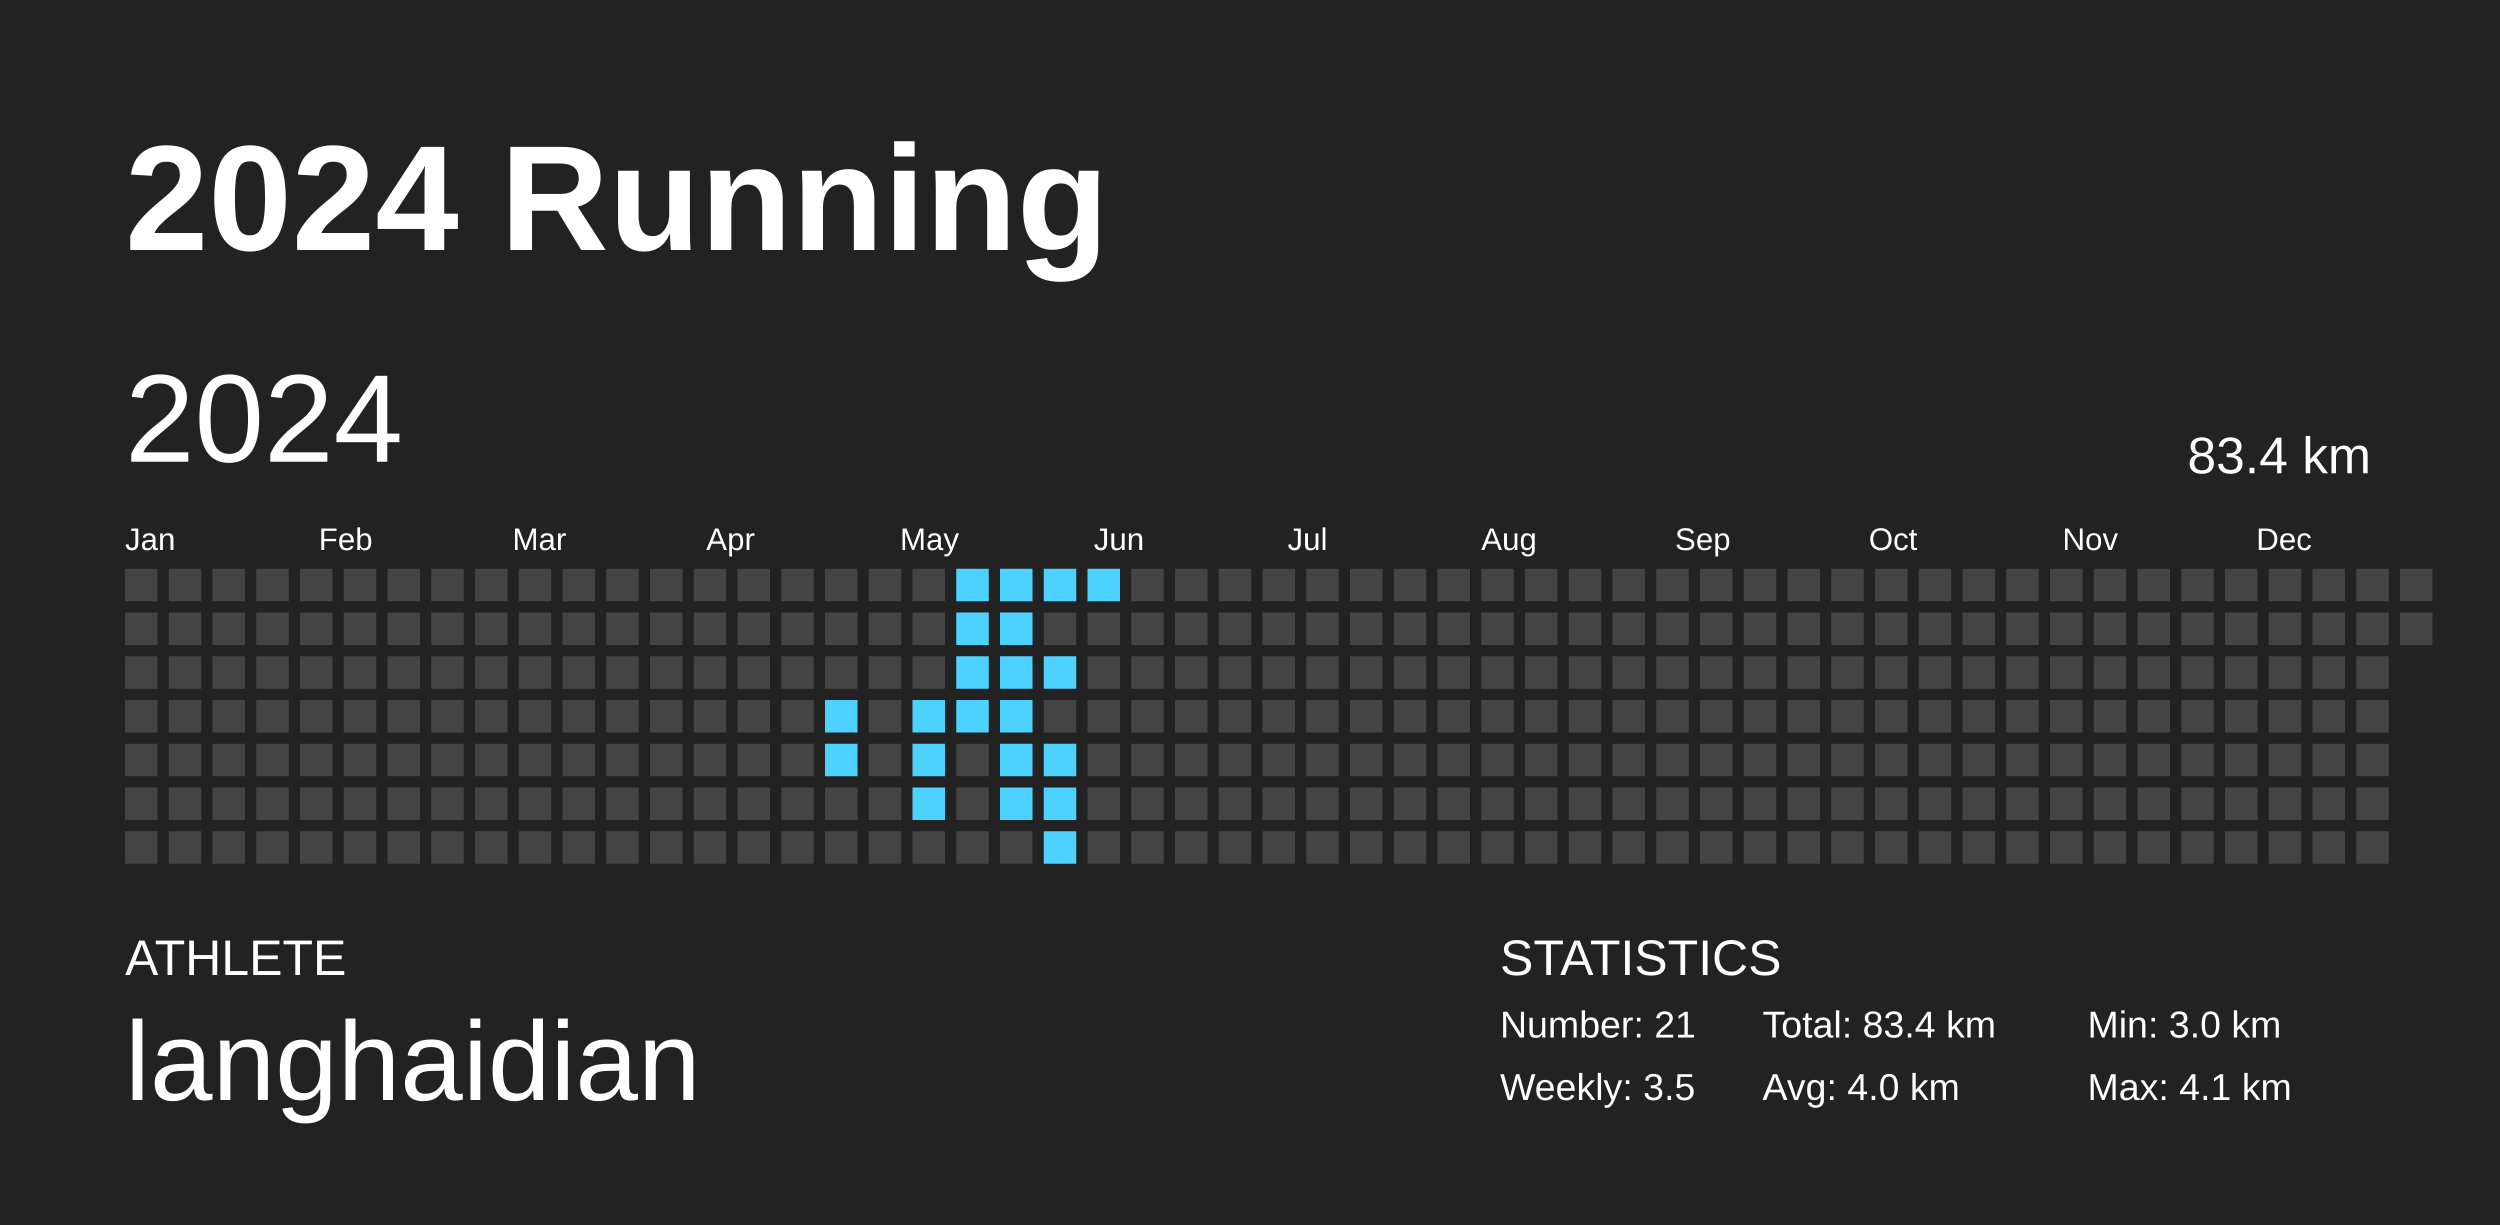
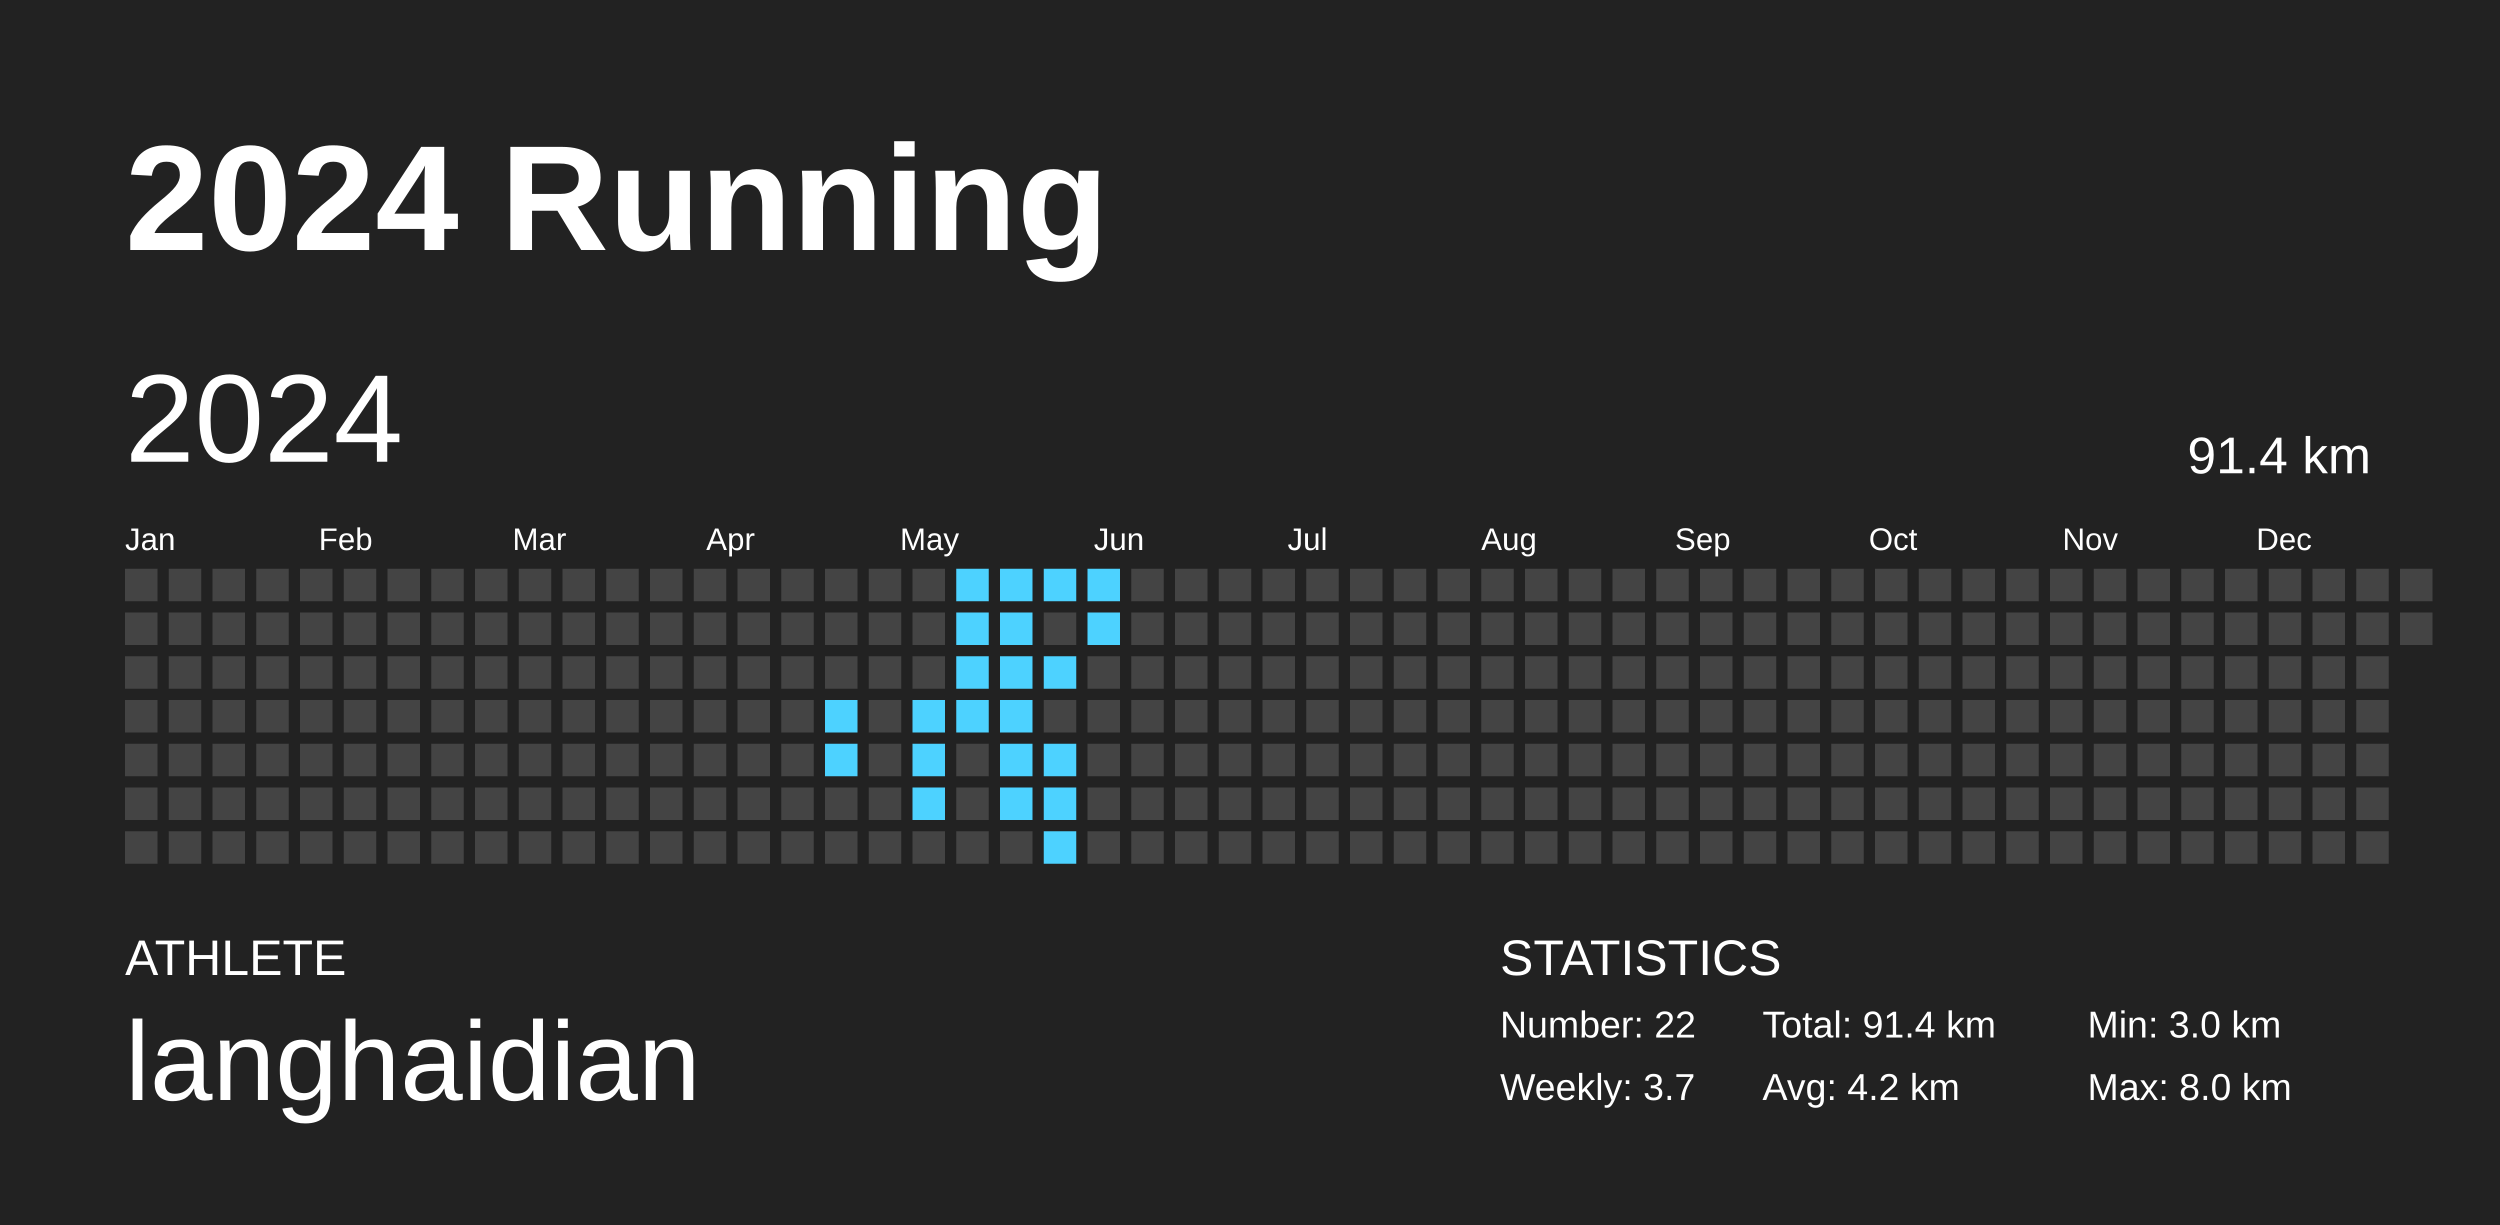
<svg xmlns="http://www.w3.org/2000/svg" baseProfile="full" height="98mm" version="1.1" viewBox="0,0,200,98" width="200mm">
  <defs />
  <rect fill="#222222" height="98" width="200" x="0" y="0" />
  <text fill="#FFFFFF" style="font-size:12px; font-family:Arial; font-weight:bold;" x="10" y="20">2024 Running</text>
  <text fill="#FFFFFF" style="font-size:4px; font-family:Arial" x="10" y="78">ATHLETE</text>
  <text fill="#FFFFFF" style="font-size:9px; font-family:Arial" x="10" y="88">langhaidian</text>
  <text fill="#FFFFFF" style="font-size:4px; font-family:Arial" x="120" y="78">STATISTICS</text>
-   <text fill="#FFFFFF" style="font-size:3px; font-family:Arial" x="120" y="83">Number: 21</text>
-   <text fill="#FFFFFF" style="font-size:3px; font-family:Arial" x="120" y="88">Weekly: 3.5</text>
-   <text fill="#FFFFFF" style="font-size:3px; font-family:Arial" x="141" y="83">Total: 83.4 km</text>
-   <text fill="#FFFFFF" style="font-size:3px; font-family:Arial" x="141" y="88">Avg: 4.0 km</text>
+   <text fill="#FFFFFF" style="font-size:3px; font-family:Arial" x="120" y="83">Number: 22</text>
+   <text fill="#FFFFFF" style="font-size:3px; font-family:Arial" x="120" y="88">Weekly: 3.7</text>
+   <text fill="#FFFFFF" style="font-size:3px; font-family:Arial" x="141" y="83">Total: 91.4 km</text>
+   <text fill="#FFFFFF" style="font-size:3px; font-family:Arial" x="141" y="88">Avg: 4.2 km</text>
  <text fill="#FFFFFF" style="font-size:3px; font-family:Arial" x="167" y="83">Min: 3.0 km</text>
-   <text fill="#FFFFFF" style="font-size:3px; font-family:Arial" x="167" y="88">Max: 4.1 km</text>
+   <text fill="#FFFFFF" style="font-size:3px; font-family:Arial" x="167" y="88">Max: 8.0 km</text>
  <text dominant-baseline="hanging" fill="#FFFFFF" style="font-size:10.0px; font-family:Arial;" x="10" y="30">2024</text>
-   <text dominant-baseline="hanging" fill="#FFFFFF" style="font-size:4.125px; font-family:Arial;" x="175" y="35">83.4 km</text>
+   <text dominant-baseline="hanging" fill="#FFFFFF" style="font-size:4.125px; font-family:Arial;" x="175" y="35">91.4 km</text>
  <text fill="#FFFFFF" style="font-size:2.5px; font-family:Arial" x="10.0" y="44">Jan</text>
  <text fill="#FFFFFF" style="font-size:2.5px; font-family:Arial" x="25.5" y="44">Feb</text>
  <text fill="#FFFFFF" style="font-size:2.5px; font-family:Arial" x="41.0" y="44">Mar</text>
  <text fill="#FFFFFF" style="font-size:2.5px; font-family:Arial" x="56.5" y="44">Apr</text>
  <text fill="#FFFFFF" style="font-size:2.5px; font-family:Arial" x="72.0" y="44">May</text>
  <text fill="#FFFFFF" style="font-size:2.5px; font-family:Arial" x="87.5" y="44">Jun</text>
  <text fill="#FFFFFF" style="font-size:2.5px; font-family:Arial" x="103.0" y="44">Jul</text>
  <text fill="#FFFFFF" style="font-size:2.5px; font-family:Arial" x="118.5" y="44">Aug</text>
  <text fill="#FFFFFF" style="font-size:2.5px; font-family:Arial" x="134.0" y="44">Sep</text>
  <text fill="#FFFFFF" style="font-size:2.5px; font-family:Arial" x="149.5" y="44">Oct</text>
  <text fill="#FFFFFF" style="font-size:2.5px; font-family:Arial" x="165.0" y="44">Nov</text>
  <text fill="#FFFFFF" style="font-size:2.5px; font-family:Arial" x="180.5" y="44">Dec</text>
  <rect fill="#444444" height="2.6" width="2.6" x="10.0" y="45.5" />
  <rect fill="#444444" height="2.6" width="2.6" x="10.0" y="49.0" />
  <rect fill="#444444" height="2.6" width="2.6" x="10.0" y="52.5" />
  <rect fill="#444444" height="2.6" width="2.6" x="10.0" y="56.0" />
  <rect fill="#444444" height="2.6" width="2.6" x="10.0" y="59.5" />
  <rect fill="#444444" height="2.6" width="2.6" x="10.0" y="63.0" />
  <rect fill="#444444" height="2.6" width="2.6" x="10.0" y="66.5" />
  <rect fill="#444444" height="2.6" width="2.6" x="13.5" y="45.5" />
  <rect fill="#444444" height="2.6" width="2.6" x="13.5" y="49.0" />
  <rect fill="#444444" height="2.6" width="2.6" x="13.5" y="52.5" />
  <rect fill="#444444" height="2.6" width="2.6" x="13.5" y="56.0" />
  <rect fill="#444444" height="2.6" width="2.6" x="13.5" y="59.5" />
  <rect fill="#444444" height="2.6" width="2.6" x="13.5" y="63.0" />
  <rect fill="#444444" height="2.6" width="2.6" x="13.5" y="66.5" />
  <rect fill="#444444" height="2.6" width="2.6" x="17.0" y="45.5" />
  <rect fill="#444444" height="2.6" width="2.6" x="17.0" y="49.0" />
  <rect fill="#444444" height="2.6" width="2.6" x="17.0" y="52.5" />
  <rect fill="#444444" height="2.6" width="2.6" x="17.0" y="56.0" />
  <rect fill="#444444" height="2.6" width="2.6" x="17.0" y="59.5" />
  <rect fill="#444444" height="2.6" width="2.6" x="17.0" y="63.0" />
  <rect fill="#444444" height="2.6" width="2.6" x="17.0" y="66.5" />
  <rect fill="#444444" height="2.6" width="2.6" x="20.5" y="45.5" />
  <rect fill="#444444" height="2.6" width="2.6" x="20.5" y="49.0" />
  <rect fill="#444444" height="2.6" width="2.6" x="20.5" y="52.5" />
  <rect fill="#444444" height="2.6" width="2.6" x="20.5" y="56.0" />
  <rect fill="#444444" height="2.6" width="2.6" x="20.5" y="59.5" />
  <rect fill="#444444" height="2.6" width="2.6" x="20.5" y="63.0" />
  <rect fill="#444444" height="2.6" width="2.6" x="20.5" y="66.5" />
  <rect fill="#444444" height="2.6" width="2.6" x="24.0" y="45.5" />
  <rect fill="#444444" height="2.6" width="2.6" x="24.0" y="49.0" />
  <rect fill="#444444" height="2.6" width="2.6" x="24.0" y="52.5" />
  <rect fill="#444444" height="2.6" width="2.6" x="24.0" y="56.0" />
  <rect fill="#444444" height="2.6" width="2.6" x="24.0" y="59.5" />
  <rect fill="#444444" height="2.6" width="2.6" x="24.0" y="63.0" />
  <rect fill="#444444" height="2.6" width="2.6" x="24.0" y="66.5" />
  <rect fill="#444444" height="2.6" width="2.6" x="27.5" y="45.5" />
  <rect fill="#444444" height="2.6" width="2.6" x="27.5" y="49.0" />
  <rect fill="#444444" height="2.6" width="2.6" x="27.5" y="52.5" />
  <rect fill="#444444" height="2.6" width="2.6" x="27.5" y="56.0" />
  <rect fill="#444444" height="2.6" width="2.6" x="27.5" y="59.5" />
  <rect fill="#444444" height="2.6" width="2.6" x="27.5" y="63.0" />
  <rect fill="#444444" height="2.6" width="2.6" x="27.5" y="66.5" />
  <rect fill="#444444" height="2.6" width="2.6" x="31.0" y="45.5" />
  <rect fill="#444444" height="2.6" width="2.6" x="31.0" y="49.0" />
  <rect fill="#444444" height="2.6" width="2.6" x="31.0" y="52.5" />
  <rect fill="#444444" height="2.6" width="2.6" x="31.0" y="56.0" />
  <rect fill="#444444" height="2.6" width="2.6" x="31.0" y="59.5" />
  <rect fill="#444444" height="2.6" width="2.6" x="31.0" y="63.0" />
  <rect fill="#444444" height="2.6" width="2.6" x="31.0" y="66.5" />
  <rect fill="#444444" height="2.6" width="2.6" x="34.5" y="45.5" />
  <rect fill="#444444" height="2.6" width="2.6" x="34.5" y="49.0" />
  <rect fill="#444444" height="2.6" width="2.6" x="34.5" y="52.5" />
  <rect fill="#444444" height="2.6" width="2.6" x="34.5" y="56.0" />
  <rect fill="#444444" height="2.6" width="2.6" x="34.5" y="59.5" />
  <rect fill="#444444" height="2.6" width="2.6" x="34.5" y="63.0" />
  <rect fill="#444444" height="2.6" width="2.6" x="34.5" y="66.5" />
  <rect fill="#444444" height="2.6" width="2.6" x="38.0" y="45.5" />
  <rect fill="#444444" height="2.6" width="2.6" x="38.0" y="49.0" />
  <rect fill="#444444" height="2.6" width="2.6" x="38.0" y="52.5" />
  <rect fill="#444444" height="2.6" width="2.6" x="38.0" y="56.0" />
  <rect fill="#444444" height="2.6" width="2.6" x="38.0" y="59.5" />
  <rect fill="#444444" height="2.6" width="2.6" x="38.0" y="63.0" />
  <rect fill="#444444" height="2.6" width="2.6" x="38.0" y="66.5" />
  <rect fill="#444444" height="2.6" width="2.6" x="41.5" y="45.5" />
  <rect fill="#444444" height="2.6" width="2.6" x="41.5" y="49.0" />
  <rect fill="#444444" height="2.6" width="2.6" x="41.5" y="52.5" />
  <rect fill="#444444" height="2.6" width="2.6" x="41.5" y="56.0" />
  <rect fill="#444444" height="2.6" width="2.6" x="41.5" y="59.5" />
  <rect fill="#444444" height="2.6" width="2.6" x="41.5" y="63.0" />
  <rect fill="#444444" height="2.6" width="2.6" x="41.5" y="66.5" />
  <rect fill="#444444" height="2.6" width="2.6" x="45.0" y="45.5" />
  <rect fill="#444444" height="2.6" width="2.6" x="45.0" y="49.0" />
  <rect fill="#444444" height="2.6" width="2.6" x="45.0" y="52.5" />
  <rect fill="#444444" height="2.6" width="2.6" x="45.0" y="56.0" />
  <rect fill="#444444" height="2.6" width="2.6" x="45.0" y="59.5" />
  <rect fill="#444444" height="2.6" width="2.6" x="45.0" y="63.0" />
  <rect fill="#444444" height="2.6" width="2.6" x="45.0" y="66.5" />
  <rect fill="#444444" height="2.6" width="2.6" x="48.5" y="45.5" />
  <rect fill="#444444" height="2.6" width="2.6" x="48.5" y="49.0" />
  <rect fill="#444444" height="2.6" width="2.6" x="48.5" y="52.5" />
  <rect fill="#444444" height="2.6" width="2.6" x="48.5" y="56.0" />
  <rect fill="#444444" height="2.6" width="2.6" x="48.5" y="59.5" />
  <rect fill="#444444" height="2.6" width="2.6" x="48.5" y="63.0" />
  <rect fill="#444444" height="2.6" width="2.6" x="48.5" y="66.5" />
  <rect fill="#444444" height="2.6" width="2.6" x="52.0" y="45.5" />
  <rect fill="#444444" height="2.6" width="2.6" x="52.0" y="49.0" />
  <rect fill="#444444" height="2.6" width="2.6" x="52.0" y="52.5" />
  <rect fill="#444444" height="2.6" width="2.6" x="52.0" y="56.0" />
  <rect fill="#444444" height="2.6" width="2.6" x="52.0" y="59.5" />
  <rect fill="#444444" height="2.6" width="2.6" x="52.0" y="63.0" />
  <rect fill="#444444" height="2.6" width="2.6" x="52.0" y="66.5" />
  <rect fill="#444444" height="2.6" width="2.6" x="55.5" y="45.5" />
  <rect fill="#444444" height="2.6" width="2.6" x="55.5" y="49.0" />
  <rect fill="#444444" height="2.6" width="2.6" x="55.5" y="52.5" />
  <rect fill="#444444" height="2.6" width="2.6" x="55.5" y="56.0" />
  <rect fill="#444444" height="2.6" width="2.6" x="55.5" y="59.5" />
  <rect fill="#444444" height="2.6" width="2.6" x="55.5" y="63.0" />
  <rect fill="#444444" height="2.6" width="2.6" x="55.5" y="66.5" />
  <rect fill="#444444" height="2.6" width="2.6" x="59.0" y="45.5" />
  <rect fill="#444444" height="2.6" width="2.6" x="59.0" y="49.0" />
  <rect fill="#444444" height="2.6" width="2.6" x="59.0" y="52.5" />
  <rect fill="#444444" height="2.6" width="2.6" x="59.0" y="56.0" />
  <rect fill="#444444" height="2.6" width="2.6" x="59.0" y="59.5" />
  <rect fill="#444444" height="2.6" width="2.6" x="59.0" y="63.0" />
  <rect fill="#444444" height="2.6" width="2.6" x="59.0" y="66.5" />
  <rect fill="#444444" height="2.6" width="2.6" x="62.5" y="45.5" />
  <rect fill="#444444" height="2.6" width="2.6" x="62.5" y="49.0" />
  <rect fill="#444444" height="2.6" width="2.6" x="62.5" y="52.5" />
  <rect fill="#444444" height="2.6" width="2.6" x="62.5" y="56.0" />
  <rect fill="#444444" height="2.6" width="2.6" x="62.5" y="59.5" />
  <rect fill="#444444" height="2.6" width="2.6" x="62.5" y="63.0" />
  <rect fill="#444444" height="2.6" width="2.6" x="62.5" y="66.5" />
  <rect fill="#444444" height="2.6" width="2.6" x="66.0" y="45.5" />
  <rect fill="#444444" height="2.6" width="2.6" x="66.0" y="49.0" />
  <rect fill="#444444" height="2.6" width="2.6" x="66.0" y="52.5" />
  <rect fill="#4dd2ff" height="2.6" width="2.6" x="66.0" y="56.0" />
  <rect fill="#4dd2ff" height="2.6" width="2.6" x="66.0" y="59.5" />
  <rect fill="#444444" height="2.6" width="2.6" x="66.0" y="63.0" />
  <rect fill="#444444" height="2.6" width="2.6" x="66.0" y="66.5" />
  <rect fill="#444444" height="2.6" width="2.6" x="69.5" y="45.5" />
  <rect fill="#444444" height="2.6" width="2.6" x="69.5" y="49.0" />
  <rect fill="#444444" height="2.6" width="2.6" x="69.5" y="52.5" />
  <rect fill="#444444" height="2.6" width="2.6" x="69.5" y="56.0" />
  <rect fill="#444444" height="2.6" width="2.6" x="69.5" y="59.5" />
  <rect fill="#444444" height="2.6" width="2.6" x="69.5" y="63.0" />
  <rect fill="#444444" height="2.6" width="2.6" x="69.5" y="66.5" />
  <rect fill="#444444" height="2.6" width="2.6" x="73.0" y="45.5" />
  <rect fill="#444444" height="2.6" width="2.6" x="73.0" y="49.0" />
  <rect fill="#444444" height="2.6" width="2.6" x="73.0" y="52.5" />
  <rect fill="#4dd2ff" height="2.6" width="2.6" x="73.0" y="56.0" />
  <rect fill="#4dd2ff" height="2.6" width="2.6" x="73.0" y="59.5" />
  <rect fill="#4dd2ff" height="2.6" width="2.6" x="73.0" y="63.0" />
  <rect fill="#444444" height="2.6" width="2.6" x="73.0" y="66.5" />
  <rect fill="#4dd2ff" height="2.6" width="2.6" x="76.5" y="45.5" />
  <rect fill="#4dd2ff" height="2.6" width="2.6" x="76.5" y="49.0" />
  <rect fill="#4dd2ff" height="2.6" width="2.6" x="76.5" y="52.5" />
  <rect fill="#4dd2ff" height="2.6" width="2.6" x="76.5" y="56.0" />
  <rect fill="#444444" height="2.6" width="2.6" x="76.5" y="59.5" />
  <rect fill="#444444" height="2.6" width="2.6" x="76.5" y="63.0" />
  <rect fill="#444444" height="2.6" width="2.6" x="76.5" y="66.5" />
  <rect fill="#4dd2ff" height="2.6" width="2.6" x="80.0" y="45.5" />
  <rect fill="#4dd2ff" height="2.6" width="2.6" x="80.0" y="49.0" />
  <rect fill="#4dd2ff" height="2.6" width="2.6" x="80.0" y="52.5" />
  <rect fill="#4dd2ff" height="2.6" width="2.6" x="80.0" y="56.0" />
  <rect fill="#4dd2ff" height="2.6" width="2.6" x="80.0" y="59.5" />
  <rect fill="#4dd2ff" height="2.6" width="2.6" x="80.0" y="63.0" />
  <rect fill="#444444" height="2.6" width="2.6" x="80.0" y="66.5" />
  <rect fill="#4dd2ff" height="2.6" width="2.6" x="83.5" y="45.5" />
  <rect fill="#444444" height="2.6" width="2.6" x="83.5" y="49.0" />
  <rect fill="#4dd2ff" height="2.6" width="2.6" x="83.5" y="52.5" />
  <rect fill="#444444" height="2.6" width="2.6" x="83.5" y="56.0" />
  <rect fill="#4dd2ff" height="2.6" width="2.6" x="83.5" y="59.5" />
  <rect fill="#4dd2ff" height="2.6" width="2.6" x="83.5" y="63.0" />
  <rect fill="#4dd2ff" height="2.6" width="2.6" x="83.5" y="66.5" />
  <rect fill="#4dd2ff" height="2.6" width="2.6" x="87.0" y="45.5" />
-   <rect fill="#444444" height="2.6" width="2.6" x="87.0" y="49.0" />
+   <rect fill="#4dd2ff" height="2.6" width="2.6" x="87.0" y="49.0" />
  <rect fill="#444444" height="2.6" width="2.6" x="87.0" y="52.5" />
  <rect fill="#444444" height="2.6" width="2.6" x="87.0" y="56.0" />
  <rect fill="#444444" height="2.6" width="2.6" x="87.0" y="59.5" />
  <rect fill="#444444" height="2.6" width="2.6" x="87.0" y="63.0" />
  <rect fill="#444444" height="2.6" width="2.6" x="87.0" y="66.5" />
  <rect fill="#444444" height="2.6" width="2.6" x="90.5" y="45.5" />
  <rect fill="#444444" height="2.6" width="2.6" x="90.5" y="49.0" />
  <rect fill="#444444" height="2.6" width="2.6" x="90.5" y="52.5" />
  <rect fill="#444444" height="2.6" width="2.6" x="90.5" y="56.0" />
  <rect fill="#444444" height="2.6" width="2.6" x="90.5" y="59.5" />
  <rect fill="#444444" height="2.6" width="2.6" x="90.5" y="63.0" />
  <rect fill="#444444" height="2.6" width="2.6" x="90.5" y="66.5" />
  <rect fill="#444444" height="2.6" width="2.6" x="94.0" y="45.5" />
  <rect fill="#444444" height="2.6" width="2.6" x="94.0" y="49.0" />
  <rect fill="#444444" height="2.6" width="2.6" x="94.0" y="52.5" />
  <rect fill="#444444" height="2.6" width="2.6" x="94.0" y="56.0" />
  <rect fill="#444444" height="2.6" width="2.6" x="94.0" y="59.5" />
  <rect fill="#444444" height="2.6" width="2.6" x="94.0" y="63.0" />
  <rect fill="#444444" height="2.6" width="2.6" x="94.0" y="66.5" />
  <rect fill="#444444" height="2.6" width="2.6" x="97.5" y="45.5" />
  <rect fill="#444444" height="2.6" width="2.6" x="97.5" y="49.0" />
  <rect fill="#444444" height="2.6" width="2.6" x="97.5" y="52.5" />
  <rect fill="#444444" height="2.6" width="2.6" x="97.5" y="56.0" />
  <rect fill="#444444" height="2.6" width="2.6" x="97.5" y="59.5" />
  <rect fill="#444444" height="2.6" width="2.6" x="97.5" y="63.0" />
  <rect fill="#444444" height="2.6" width="2.6" x="97.5" y="66.5" />
  <rect fill="#444444" height="2.6" width="2.6" x="101.0" y="45.5" />
  <rect fill="#444444" height="2.6" width="2.6" x="101.0" y="49.0" />
  <rect fill="#444444" height="2.6" width="2.6" x="101.0" y="52.5" />
  <rect fill="#444444" height="2.6" width="2.6" x="101.0" y="56.0" />
  <rect fill="#444444" height="2.6" width="2.6" x="101.0" y="59.5" />
  <rect fill="#444444" height="2.6" width="2.6" x="101.0" y="63.0" />
  <rect fill="#444444" height="2.6" width="2.6" x="101.0" y="66.5" />
  <rect fill="#444444" height="2.6" width="2.6" x="104.5" y="45.5" />
  <rect fill="#444444" height="2.6" width="2.6" x="104.5" y="49.0" />
  <rect fill="#444444" height="2.6" width="2.6" x="104.5" y="52.5" />
  <rect fill="#444444" height="2.6" width="2.6" x="104.5" y="56.0" />
  <rect fill="#444444" height="2.6" width="2.6" x="104.5" y="59.5" />
  <rect fill="#444444" height="2.6" width="2.6" x="104.5" y="63.0" />
  <rect fill="#444444" height="2.6" width="2.6" x="104.5" y="66.5" />
  <rect fill="#444444" height="2.6" width="2.6" x="108.0" y="45.5" />
  <rect fill="#444444" height="2.6" width="2.6" x="108.0" y="49.0" />
  <rect fill="#444444" height="2.6" width="2.6" x="108.0" y="52.5" />
  <rect fill="#444444" height="2.6" width="2.6" x="108.0" y="56.0" />
  <rect fill="#444444" height="2.6" width="2.6" x="108.0" y="59.5" />
  <rect fill="#444444" height="2.6" width="2.6" x="108.0" y="63.0" />
  <rect fill="#444444" height="2.6" width="2.6" x="108.0" y="66.5" />
  <rect fill="#444444" height="2.6" width="2.6" x="111.5" y="45.5" />
  <rect fill="#444444" height="2.6" width="2.6" x="111.5" y="49.0" />
  <rect fill="#444444" height="2.6" width="2.6" x="111.5" y="52.5" />
  <rect fill="#444444" height="2.6" width="2.6" x="111.5" y="56.0" />
  <rect fill="#444444" height="2.6" width="2.6" x="111.5" y="59.5" />
  <rect fill="#444444" height="2.6" width="2.6" x="111.5" y="63.0" />
  <rect fill="#444444" height="2.6" width="2.6" x="111.5" y="66.5" />
  <rect fill="#444444" height="2.6" width="2.6" x="115.0" y="45.5" />
  <rect fill="#444444" height="2.6" width="2.6" x="115.0" y="49.0" />
  <rect fill="#444444" height="2.6" width="2.6" x="115.0" y="52.5" />
  <rect fill="#444444" height="2.6" width="2.6" x="115.0" y="56.0" />
  <rect fill="#444444" height="2.6" width="2.6" x="115.0" y="59.5" />
  <rect fill="#444444" height="2.6" width="2.6" x="115.0" y="63.0" />
  <rect fill="#444444" height="2.6" width="2.6" x="115.0" y="66.5" />
  <rect fill="#444444" height="2.6" width="2.6" x="118.5" y="45.5" />
  <rect fill="#444444" height="2.6" width="2.6" x="118.5" y="49.0" />
  <rect fill="#444444" height="2.6" width="2.6" x="118.5" y="52.5" />
  <rect fill="#444444" height="2.6" width="2.6" x="118.5" y="56.0" />
  <rect fill="#444444" height="2.6" width="2.6" x="118.5" y="59.5" />
  <rect fill="#444444" height="2.6" width="2.6" x="118.5" y="63.0" />
  <rect fill="#444444" height="2.6" width="2.6" x="118.5" y="66.5" />
  <rect fill="#444444" height="2.6" width="2.6" x="122.0" y="45.5" />
  <rect fill="#444444" height="2.6" width="2.6" x="122.0" y="49.0" />
  <rect fill="#444444" height="2.6" width="2.6" x="122.0" y="52.5" />
  <rect fill="#444444" height="2.6" width="2.6" x="122.0" y="56.0" />
  <rect fill="#444444" height="2.6" width="2.6" x="122.0" y="59.5" />
  <rect fill="#444444" height="2.6" width="2.6" x="122.0" y="63.0" />
  <rect fill="#444444" height="2.6" width="2.6" x="122.0" y="66.5" />
  <rect fill="#444444" height="2.6" width="2.6" x="125.5" y="45.5" />
  <rect fill="#444444" height="2.6" width="2.6" x="125.5" y="49.0" />
  <rect fill="#444444" height="2.6" width="2.6" x="125.5" y="52.5" />
  <rect fill="#444444" height="2.6" width="2.6" x="125.5" y="56.0" />
  <rect fill="#444444" height="2.6" width="2.6" x="125.5" y="59.5" />
  <rect fill="#444444" height="2.6" width="2.6" x="125.5" y="63.0" />
  <rect fill="#444444" height="2.6" width="2.6" x="125.5" y="66.5" />
  <rect fill="#444444" height="2.6" width="2.6" x="129.0" y="45.5" />
  <rect fill="#444444" height="2.6" width="2.6" x="129.0" y="49.0" />
  <rect fill="#444444" height="2.6" width="2.6" x="129.0" y="52.5" />
  <rect fill="#444444" height="2.6" width="2.6" x="129.0" y="56.0" />
  <rect fill="#444444" height="2.6" width="2.6" x="129.0" y="59.5" />
  <rect fill="#444444" height="2.6" width="2.6" x="129.0" y="63.0" />
  <rect fill="#444444" height="2.6" width="2.6" x="129.0" y="66.5" />
  <rect fill="#444444" height="2.6" width="2.6" x="132.5" y="45.5" />
  <rect fill="#444444" height="2.6" width="2.6" x="132.5" y="49.0" />
  <rect fill="#444444" height="2.6" width="2.6" x="132.5" y="52.5" />
  <rect fill="#444444" height="2.6" width="2.6" x="132.5" y="56.0" />
  <rect fill="#444444" height="2.6" width="2.6" x="132.5" y="59.5" />
  <rect fill="#444444" height="2.6" width="2.6" x="132.5" y="63.0" />
  <rect fill="#444444" height="2.6" width="2.6" x="132.5" y="66.5" />
  <rect fill="#444444" height="2.6" width="2.6" x="136.0" y="45.5" />
  <rect fill="#444444" height="2.6" width="2.6" x="136.0" y="49.0" />
  <rect fill="#444444" height="2.6" width="2.6" x="136.0" y="52.5" />
  <rect fill="#444444" height="2.6" width="2.6" x="136.0" y="56.0" />
  <rect fill="#444444" height="2.6" width="2.6" x="136.0" y="59.5" />
  <rect fill="#444444" height="2.6" width="2.6" x="136.0" y="63.0" />
  <rect fill="#444444" height="2.6" width="2.6" x="136.0" y="66.5" />
  <rect fill="#444444" height="2.6" width="2.6" x="139.5" y="45.5" />
  <rect fill="#444444" height="2.6" width="2.6" x="139.5" y="49.0" />
  <rect fill="#444444" height="2.6" width="2.6" x="139.5" y="52.5" />
  <rect fill="#444444" height="2.6" width="2.6" x="139.5" y="56.0" />
  <rect fill="#444444" height="2.6" width="2.6" x="139.5" y="59.5" />
  <rect fill="#444444" height="2.6" width="2.6" x="139.5" y="63.0" />
  <rect fill="#444444" height="2.6" width="2.6" x="139.5" y="66.5" />
  <rect fill="#444444" height="2.6" width="2.6" x="143.0" y="45.5" />
  <rect fill="#444444" height="2.6" width="2.6" x="143.0" y="49.0" />
  <rect fill="#444444" height="2.6" width="2.6" x="143.0" y="52.5" />
  <rect fill="#444444" height="2.6" width="2.6" x="143.0" y="56.0" />
  <rect fill="#444444" height="2.6" width="2.6" x="143.0" y="59.5" />
  <rect fill="#444444" height="2.6" width="2.6" x="143.0" y="63.0" />
  <rect fill="#444444" height="2.6" width="2.6" x="143.0" y="66.5" />
  <rect fill="#444444" height="2.6" width="2.6" x="146.5" y="45.5" />
  <rect fill="#444444" height="2.6" width="2.6" x="146.5" y="49.0" />
  <rect fill="#444444" height="2.6" width="2.6" x="146.5" y="52.5" />
  <rect fill="#444444" height="2.6" width="2.6" x="146.5" y="56.0" />
  <rect fill="#444444" height="2.6" width="2.6" x="146.5" y="59.5" />
  <rect fill="#444444" height="2.6" width="2.6" x="146.5" y="63.0" />
  <rect fill="#444444" height="2.6" width="2.6" x="146.5" y="66.5" />
  <rect fill="#444444" height="2.6" width="2.6" x="150.0" y="45.5" />
  <rect fill="#444444" height="2.6" width="2.6" x="150.0" y="49.0" />
  <rect fill="#444444" height="2.6" width="2.6" x="150.0" y="52.5" />
  <rect fill="#444444" height="2.6" width="2.6" x="150.0" y="56.0" />
  <rect fill="#444444" height="2.6" width="2.6" x="150.0" y="59.5" />
  <rect fill="#444444" height="2.6" width="2.6" x="150.0" y="63.0" />
  <rect fill="#444444" height="2.6" width="2.6" x="150.0" y="66.5" />
  <rect fill="#444444" height="2.6" width="2.6" x="153.5" y="45.5" />
  <rect fill="#444444" height="2.6" width="2.6" x="153.5" y="49.0" />
  <rect fill="#444444" height="2.6" width="2.6" x="153.5" y="52.5" />
  <rect fill="#444444" height="2.6" width="2.6" x="153.5" y="56.0" />
  <rect fill="#444444" height="2.6" width="2.6" x="153.5" y="59.5" />
  <rect fill="#444444" height="2.6" width="2.6" x="153.5" y="63.0" />
  <rect fill="#444444" height="2.6" width="2.6" x="153.5" y="66.5" />
  <rect fill="#444444" height="2.6" width="2.6" x="157.0" y="45.5" />
  <rect fill="#444444" height="2.6" width="2.6" x="157.0" y="49.0" />
  <rect fill="#444444" height="2.6" width="2.6" x="157.0" y="52.5" />
  <rect fill="#444444" height="2.6" width="2.6" x="157.0" y="56.0" />
  <rect fill="#444444" height="2.6" width="2.6" x="157.0" y="59.5" />
  <rect fill="#444444" height="2.6" width="2.6" x="157.0" y="63.0" />
  <rect fill="#444444" height="2.6" width="2.6" x="157.0" y="66.5" />
  <rect fill="#444444" height="2.6" width="2.6" x="160.5" y="45.5" />
  <rect fill="#444444" height="2.6" width="2.6" x="160.5" y="49.0" />
  <rect fill="#444444" height="2.6" width="2.6" x="160.5" y="52.5" />
  <rect fill="#444444" height="2.6" width="2.6" x="160.5" y="56.0" />
  <rect fill="#444444" height="2.6" width="2.6" x="160.5" y="59.5" />
  <rect fill="#444444" height="2.6" width="2.6" x="160.5" y="63.0" />
  <rect fill="#444444" height="2.6" width="2.6" x="160.5" y="66.5" />
  <rect fill="#444444" height="2.6" width="2.6" x="164.0" y="45.5" />
  <rect fill="#444444" height="2.6" width="2.6" x="164.0" y="49.0" />
  <rect fill="#444444" height="2.6" width="2.6" x="164.0" y="52.5" />
  <rect fill="#444444" height="2.6" width="2.6" x="164.0" y="56.0" />
  <rect fill="#444444" height="2.6" width="2.6" x="164.0" y="59.5" />
  <rect fill="#444444" height="2.6" width="2.6" x="164.0" y="63.0" />
  <rect fill="#444444" height="2.6" width="2.6" x="164.0" y="66.5" />
  <rect fill="#444444" height="2.6" width="2.6" x="167.5" y="45.5" />
  <rect fill="#444444" height="2.6" width="2.6" x="167.5" y="49.0" />
  <rect fill="#444444" height="2.6" width="2.6" x="167.5" y="52.5" />
  <rect fill="#444444" height="2.6" width="2.6" x="167.5" y="56.0" />
  <rect fill="#444444" height="2.6" width="2.6" x="167.5" y="59.5" />
  <rect fill="#444444" height="2.6" width="2.6" x="167.5" y="63.0" />
  <rect fill="#444444" height="2.6" width="2.6" x="167.5" y="66.5" />
  <rect fill="#444444" height="2.6" width="2.6" x="171.0" y="45.5" />
  <rect fill="#444444" height="2.6" width="2.6" x="171.0" y="49.0" />
  <rect fill="#444444" height="2.6" width="2.6" x="171.0" y="52.5" />
  <rect fill="#444444" height="2.6" width="2.6" x="171.0" y="56.0" />
  <rect fill="#444444" height="2.6" width="2.6" x="171.0" y="59.5" />
  <rect fill="#444444" height="2.6" width="2.6" x="171.0" y="63.0" />
  <rect fill="#444444" height="2.6" width="2.6" x="171.0" y="66.5" />
  <rect fill="#444444" height="2.6" width="2.6" x="174.5" y="45.5" />
  <rect fill="#444444" height="2.6" width="2.6" x="174.5" y="49.0" />
  <rect fill="#444444" height="2.6" width="2.6" x="174.5" y="52.5" />
  <rect fill="#444444" height="2.6" width="2.6" x="174.5" y="56.0" />
  <rect fill="#444444" height="2.6" width="2.6" x="174.5" y="59.5" />
  <rect fill="#444444" height="2.6" width="2.6" x="174.5" y="63.0" />
  <rect fill="#444444" height="2.6" width="2.6" x="174.5" y="66.5" />
  <rect fill="#444444" height="2.6" width="2.6" x="178.0" y="45.5" />
  <rect fill="#444444" height="2.6" width="2.6" x="178.0" y="49.0" />
  <rect fill="#444444" height="2.6" width="2.6" x="178.0" y="52.5" />
  <rect fill="#444444" height="2.6" width="2.6" x="178.0" y="56.0" />
  <rect fill="#444444" height="2.6" width="2.6" x="178.0" y="59.5" />
  <rect fill="#444444" height="2.6" width="2.6" x="178.0" y="63.0" />
  <rect fill="#444444" height="2.6" width="2.6" x="178.0" y="66.5" />
  <rect fill="#444444" height="2.6" width="2.6" x="181.5" y="45.5" />
  <rect fill="#444444" height="2.6" width="2.6" x="181.5" y="49.0" />
  <rect fill="#444444" height="2.6" width="2.6" x="181.5" y="52.5" />
  <rect fill="#444444" height="2.6" width="2.6" x="181.5" y="56.0" />
  <rect fill="#444444" height="2.6" width="2.6" x="181.5" y="59.5" />
  <rect fill="#444444" height="2.6" width="2.6" x="181.5" y="63.0" />
  <rect fill="#444444" height="2.6" width="2.6" x="181.5" y="66.5" />
  <rect fill="#444444" height="2.6" width="2.6" x="185.0" y="45.5" />
  <rect fill="#444444" height="2.6" width="2.6" x="185.0" y="49.0" />
  <rect fill="#444444" height="2.6" width="2.6" x="185.0" y="52.5" />
  <rect fill="#444444" height="2.6" width="2.6" x="185.0" y="56.0" />
  <rect fill="#444444" height="2.6" width="2.6" x="185.0" y="59.5" />
  <rect fill="#444444" height="2.6" width="2.6" x="185.0" y="63.0" />
  <rect fill="#444444" height="2.6" width="2.6" x="185.0" y="66.5" />
  <rect fill="#444444" height="2.6" width="2.6" x="188.5" y="45.5" />
  <rect fill="#444444" height="2.6" width="2.6" x="188.5" y="49.0" />
  <rect fill="#444444" height="2.6" width="2.6" x="188.5" y="52.5" />
  <rect fill="#444444" height="2.6" width="2.6" x="188.5" y="56.0" />
  <rect fill="#444444" height="2.6" width="2.6" x="188.5" y="59.5" />
  <rect fill="#444444" height="2.6" width="2.6" x="188.5" y="63.0" />
  <rect fill="#444444" height="2.6" width="2.6" x="188.5" y="66.5" />
  <rect fill="#444444" height="2.6" width="2.6" x="192.0" y="45.5" />
  <rect fill="#444444" height="2.6" width="2.6" x="192.0" y="49.0" />
</svg>
